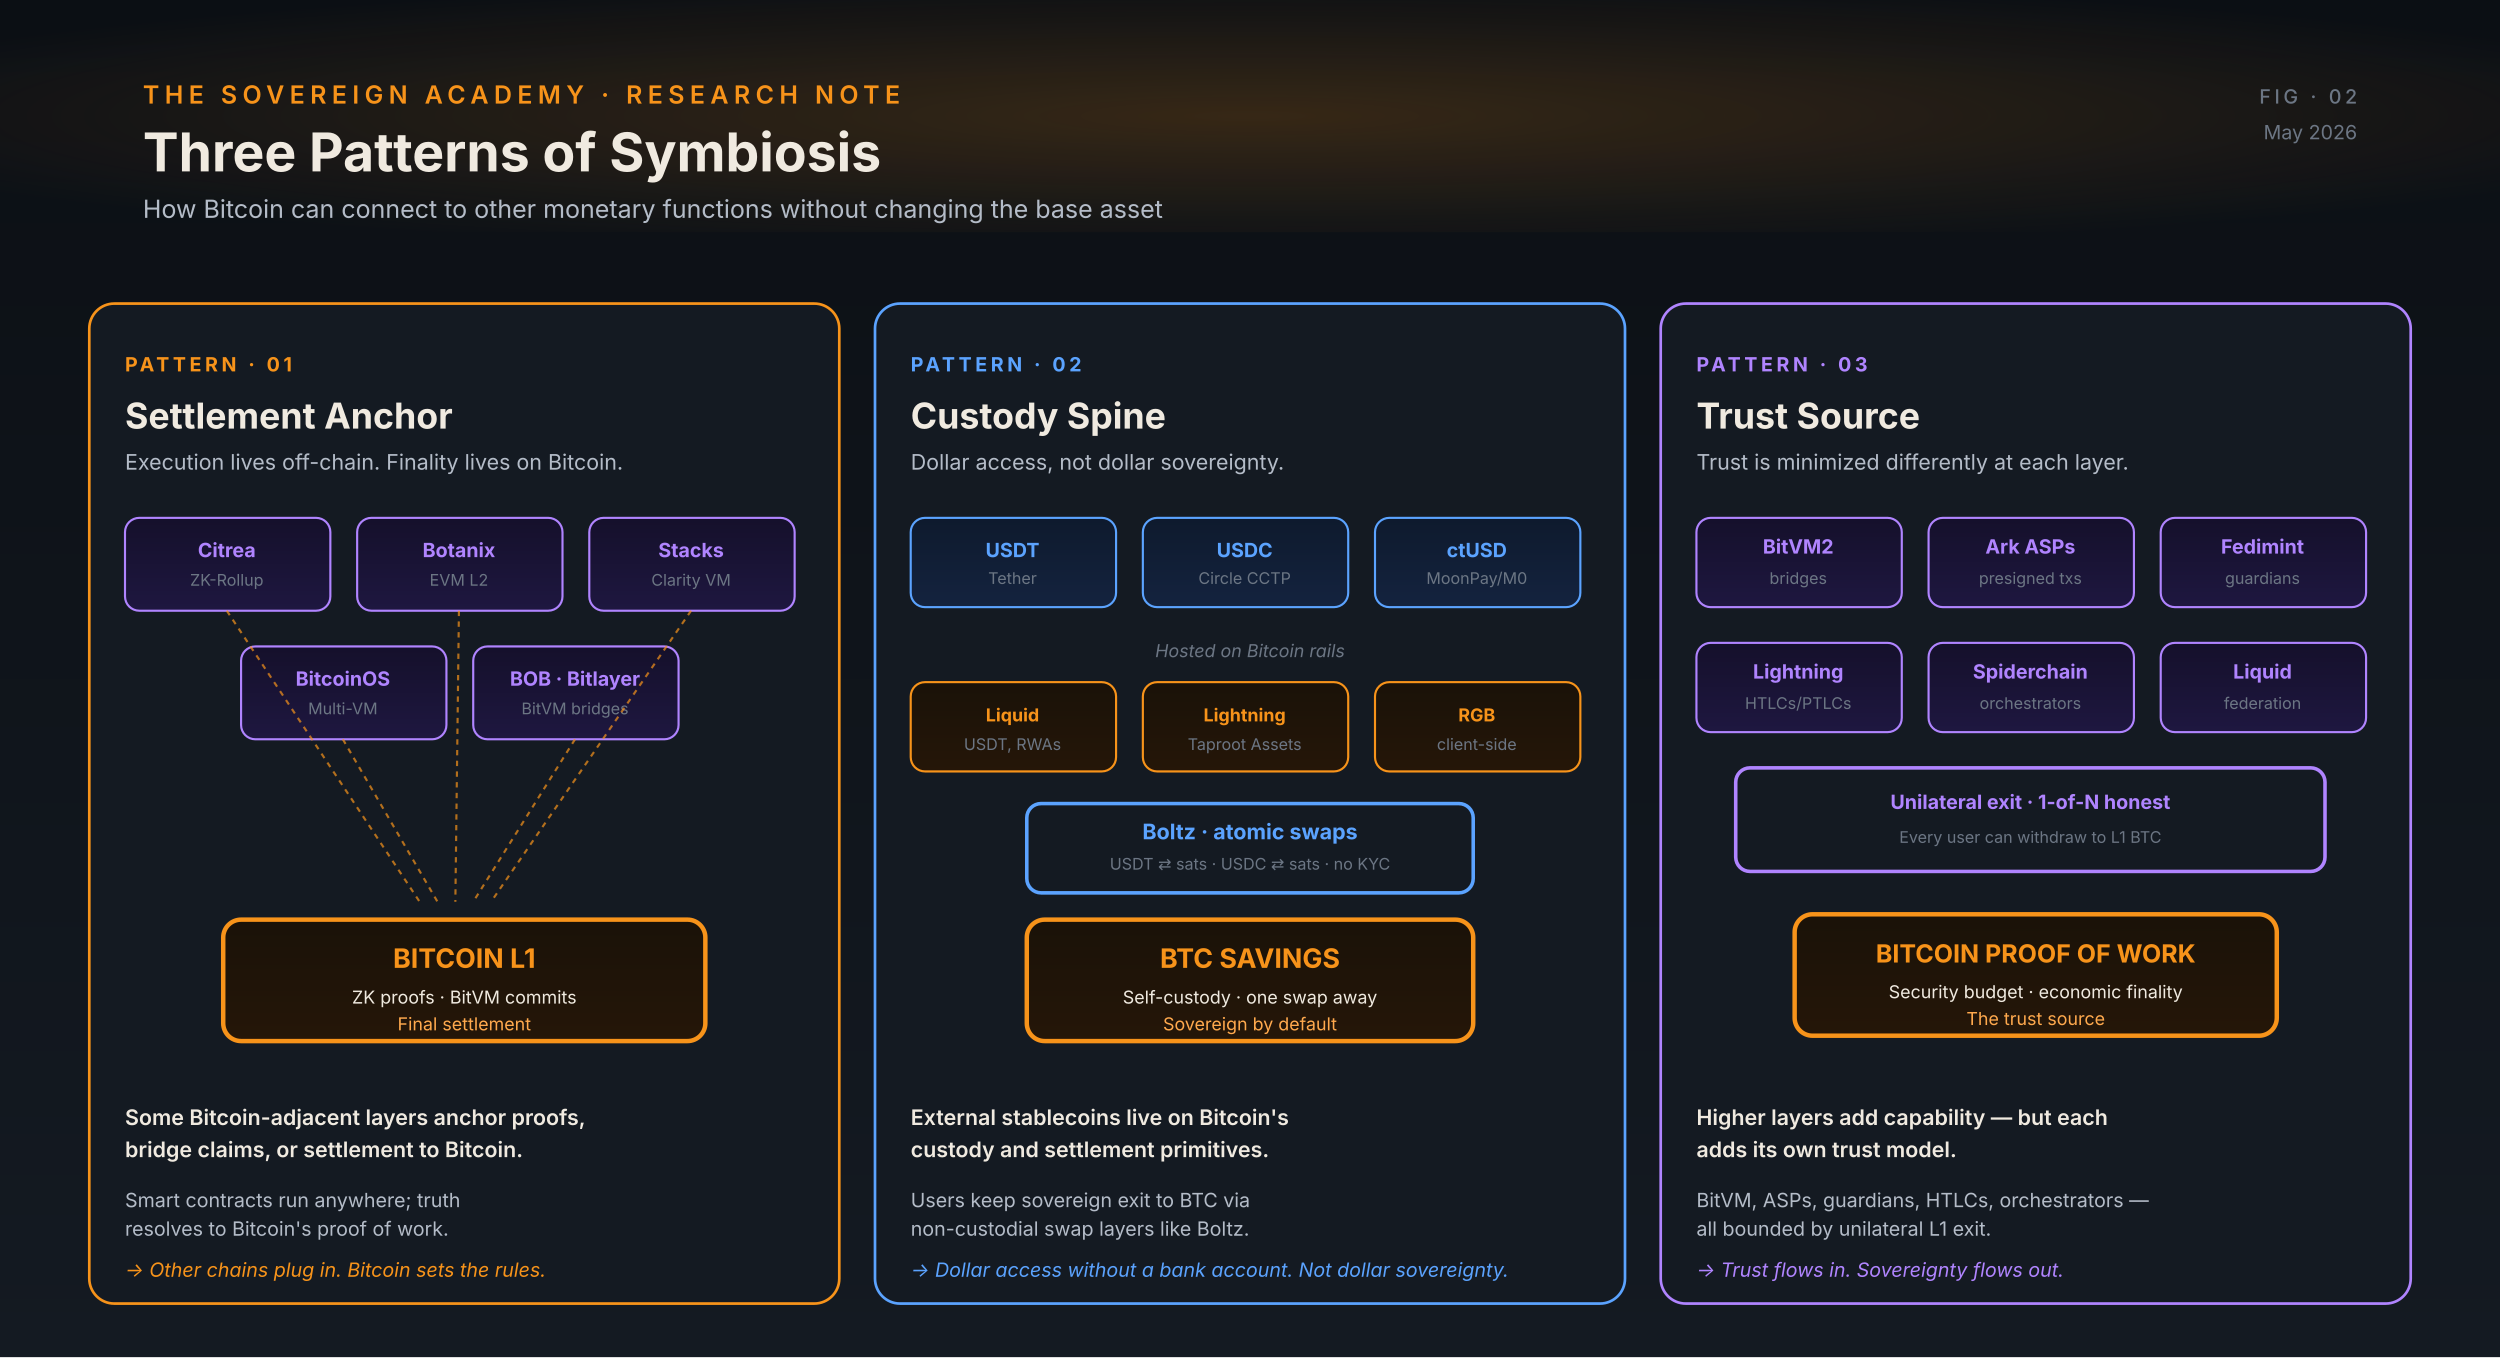
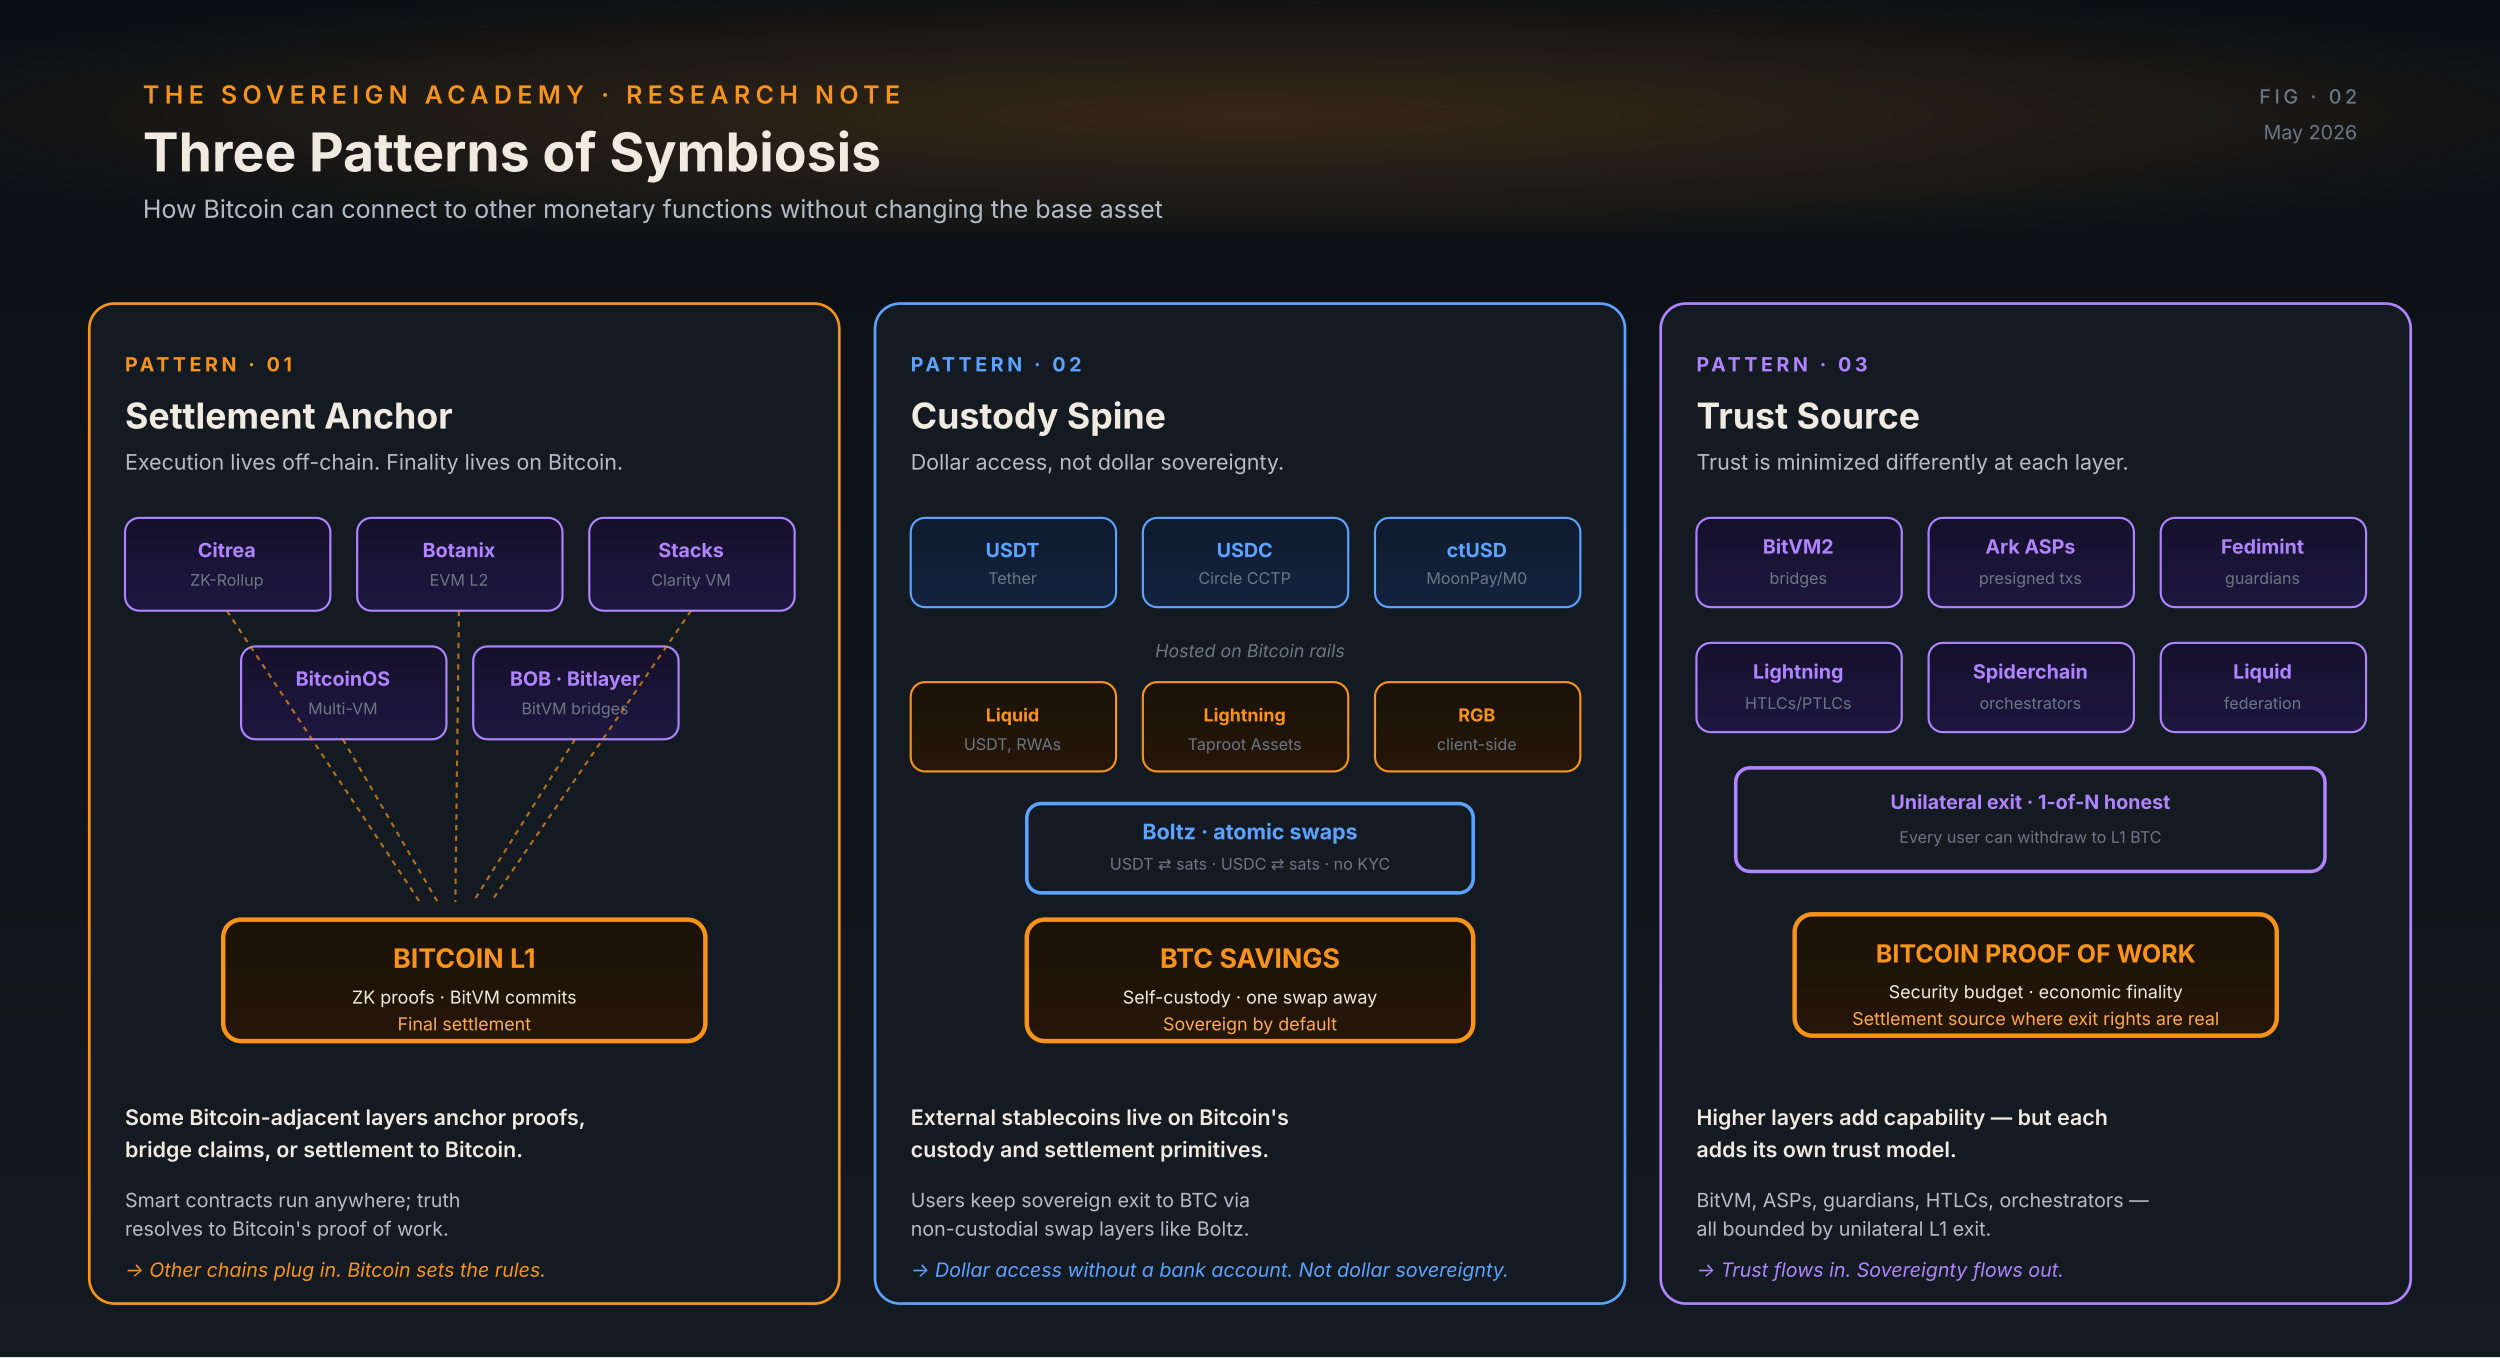
<svg xmlns="http://www.w3.org/2000/svg" viewBox="0 0 1400 760" font-family="Inter, system-ui, -apple-system, BlinkMacSystemFont, sans-serif">
  <defs>
    <linearGradient id="bgGrad2" x1="0%" y1="0%" x2="0%" y2="100%">
      <stop offset="0%" stop-color="#0B0F14" />
      <stop offset="100%" stop-color="#141A22" />
    </linearGradient>
    <radialGradient id="orangeHalo2" cx="50%" cy="50%" r="60%">
      <stop offset="0%" stop-color="rgba(247,147,26,0.18)" />
      <stop offset="100%" stop-color="rgba(247,147,26,0)" />
    </radialGradient>
    <linearGradient id="cardOrange" x1="0%" y1="0%" x2="0%" y2="100%">
      <stop offset="0%" stop-color="#1A1208" />
      <stop offset="100%" stop-color="#251608" />
    </linearGradient>
    <linearGradient id="cardBlue" x1="0%" y1="0%" x2="0%" y2="100%">
      <stop offset="0%" stop-color="#0E1A2D" />
      <stop offset="100%" stop-color="#14233F" />
    </linearGradient>
    <linearGradient id="cardPurple" x1="0%" y1="0%" x2="0%" y2="100%">
      <stop offset="0%" stop-color="#15102B" />
      <stop offset="100%" stop-color="#1E1740" />
    </linearGradient>
  </defs>
  <rect width="1400" height="760" fill="url(#bgGrad2)" />
  <rect x="0" y="0" width="1400" height="130" fill="url(#orangeHalo2)" />
  <text x="80" y="58" fill="#F7931A" font-size="14" font-weight="600" letter-spacing="3">THE SOVEREIGN ACADEMY · RESEARCH NOTE</text>
  <text x="80" y="96" fill="#F0EAE0" font-size="30" font-weight="700">Three Patterns of Symbiosis</text>
  <text x="80" y="122" fill="#B4BCC8" font-size="14">How Bitcoin can connect to other monetary functions without changing the base asset</text>
  <text x="1320" y="58" text-anchor="end" fill="#6C7684" font-size="11" font-weight="500" letter-spacing="2">FIG · 02</text>
  <text x="1320" y="78" text-anchor="end" fill="#6C7684" font-size="11">May 2026</text>
  <g>
    <rect x="50" y="170" width="420" height="560" rx="14" fill="#141A22" stroke="#F7931A" stroke-width="1.5" />
    <text x="70" y="208" fill="#F7931A" font-size="11" font-weight="700" letter-spacing="2">PATTERN · 01</text>
    <text x="70" y="240" fill="#F0EAE0" font-size="20" font-weight="700">Settlement Anchor</text>
    <text x="70" y="263" fill="#B4BCC8" font-size="12">Execution lives off-chain. Finality lives on Bitcoin.</text>
    <g transform="translate(70, 290)">
      <rect x="0" y="0" width="115" height="52" rx="8" fill="url(#cardPurple)" stroke="#B084FF" stroke-width="1.2" />
      <text x="57" y="22" text-anchor="middle" fill="#B084FF" font-size="11" font-weight="700">Citrea</text>
      <text x="57" y="38" text-anchor="middle" fill="#6C7684" font-size="9">ZK-Rollup</text>
      <rect x="130" y="0" width="115" height="52" rx="8" fill="url(#cardPurple)" stroke="#B084FF" stroke-width="1.2" />
      <text x="187" y="22" text-anchor="middle" fill="#B084FF" font-size="11" font-weight="700">Botanix</text>
      <text x="187" y="38" text-anchor="middle" fill="#6C7684" font-size="9">EVM L2</text>
      <rect x="260" y="0" width="115" height="52" rx="8" fill="url(#cardPurple)" stroke="#B084FF" stroke-width="1.2" />
      <text x="317" y="22" text-anchor="middle" fill="#B084FF" font-size="11" font-weight="700">Stacks</text>
      <text x="317" y="38" text-anchor="middle" fill="#6C7684" font-size="9">Clarity VM</text>
      <rect x="65" y="72" width="115" height="52" rx="8" fill="url(#cardPurple)" stroke="#B084FF" stroke-width="1.2" />
      <text x="122" y="94" text-anchor="middle" fill="#B084FF" font-size="11" font-weight="700">BitcoinOS</text>
      <text x="122" y="110" text-anchor="middle" fill="#6C7684" font-size="9">Multi-VM</text>
      <rect x="195" y="72" width="115" height="52" rx="8" fill="url(#cardPurple)" stroke="#B084FF" stroke-width="1.2" />
      <text x="252" y="94" text-anchor="middle" fill="#B084FF" font-size="11" font-weight="700">BOB · Bitlayer</text>
      <text x="252" y="110" text-anchor="middle" fill="#6C7684" font-size="9">BitVM bridges</text>
      <path d="M57 52 L165 215" stroke="#F7931A" stroke-width="1.2" stroke-dasharray="3,3" fill="none" opacity="0.7" />
      <path d="M187 52 L185 215" stroke="#F7931A" stroke-width="1.2" stroke-dasharray="3,3" fill="none" opacity="0.7" />
      <path d="M317 52 L205 215" stroke="#F7931A" stroke-width="1.2" stroke-dasharray="3,3" fill="none" opacity="0.7" />
      <path d="M122 124 L175 215" stroke="#F7931A" stroke-width="1.2" stroke-dasharray="3,3" fill="none" opacity="0.7" />
      <path d="M252 124 L195 215" stroke="#F7931A" stroke-width="1.2" stroke-dasharray="3,3" fill="none" opacity="0.7" />
      <rect x="55" y="225" width="270" height="68" rx="10" fill="url(#cardOrange)" stroke="#F7931A" stroke-width="2.5" />
      <text x="190" y="252" text-anchor="middle" fill="#F7931A" font-size="15" font-weight="700">BITCOIN L1</text>
      <text x="190" y="272" text-anchor="middle" fill="#F0EAE0" font-size="10">ZK proofs · BitVM commits</text>
      <text x="190" y="287" text-anchor="middle" fill="#FFA94D" font-size="10">Final settlement</text>
    </g>
    <text x="70" y="630" fill="#F0EAE0" font-size="12" font-weight="600">Some Bitcoin-adjacent layers anchor proofs,</text>
    <text x="70" y="648" fill="#F0EAE0" font-size="12" font-weight="600">bridge claims, or settlement to Bitcoin.</text>
    <text x="70" y="676" fill="#B4BCC8" font-size="11">Smart contracts run anywhere; truth</text>
    <text x="70" y="692" fill="#B4BCC8" font-size="11">resolves to Bitcoin's proof of work.</text>
    <text x="70" y="715" fill="#F7931A" font-size="11" font-style="italic">→ Other chains plug in. Bitcoin sets the rules.</text>
  </g>
  <g>
    <rect x="490" y="170" width="420" height="560" rx="14" fill="#141A22" stroke="#5BA3FF" stroke-width="1.5" />
    <text x="510" y="208" fill="#5BA3FF" font-size="11" font-weight="700" letter-spacing="2">PATTERN · 02</text>
    <text x="510" y="240" fill="#F0EAE0" font-size="20" font-weight="700">Custody Spine</text>
    <text x="510" y="263" fill="#B4BCC8" font-size="12">Dollar access, not dollar sovereignty.</text>
    <g transform="translate(510, 290)">
      <rect x="0" y="0" width="115" height="50" rx="8" fill="url(#cardBlue)" stroke="#5BA3FF" stroke-width="1.2" />
      <text x="57" y="22" text-anchor="middle" fill="#5BA3FF" font-size="11" font-weight="700">USDT</text>
      <text x="57" y="37" text-anchor="middle" fill="#6C7684" font-size="9">Tether</text>
      <rect x="130" y="0" width="115" height="50" rx="8" fill="url(#cardBlue)" stroke="#5BA3FF" stroke-width="1.2" />
      <text x="187" y="22" text-anchor="middle" fill="#5BA3FF" font-size="11" font-weight="700">USDC</text>
      <text x="187" y="37" text-anchor="middle" fill="#6C7684" font-size="9">Circle CCTP</text>
      <rect x="260" y="0" width="115" height="50" rx="8" fill="url(#cardBlue)" stroke="#5BA3FF" stroke-width="1.2" />
      <text x="317" y="22" text-anchor="middle" fill="#5BA3FF" font-size="11" font-weight="700">ctUSD</text>
      <text x="317" y="37" text-anchor="middle" fill="#6C7684" font-size="9">MoonPay/M0</text>
      <text x="190" y="78" text-anchor="middle" fill="#6C7684" font-size="10" font-style="italic">Hosted on Bitcoin rails</text>
      <rect x="0" y="92" width="115" height="50" rx="8" fill="url(#cardOrange)" stroke="#F7931A" stroke-width="1.2" />
      <text x="57" y="114" text-anchor="middle" fill="#F7931A" font-size="10" font-weight="700">Liquid</text>
      <text x="57" y="130" text-anchor="middle" fill="#6C7684" font-size="9">USDT, RWAs</text>
      <rect x="130" y="92" width="115" height="50" rx="8" fill="url(#cardOrange)" stroke="#F7931A" stroke-width="1.2" />
      <text x="187" y="114" text-anchor="middle" fill="#F7931A" font-size="10" font-weight="700">Lightning</text>
      <text x="187" y="130" text-anchor="middle" fill="#6C7684" font-size="9">Taproot Assets</text>
      <rect x="260" y="92" width="115" height="50" rx="8" fill="url(#cardOrange)" stroke="#F7931A" stroke-width="1.2" />
      <text x="317" y="114" text-anchor="middle" fill="#F7931A" font-size="10" font-weight="700">RGB</text>
      <text x="317" y="130" text-anchor="middle" fill="#6C7684" font-size="9">client-side</text>
      <rect x="65" y="160" width="250" height="50" rx="8" fill="#141A22" stroke="#5BA3FF" stroke-width="2" />
      <text x="190" y="180" text-anchor="middle" fill="#5BA3FF" font-size="12" font-weight="700">Boltz · atomic swaps</text>
      <text x="190" y="197" text-anchor="middle" fill="#6C7684" font-size="9">USDT ⇄ sats · USDC ⇄ sats · no KYC</text>
      <rect x="65" y="225" width="250" height="68" rx="10" fill="url(#cardOrange)" stroke="#F7931A" stroke-width="2.5" />
      <text x="190" y="252" text-anchor="middle" fill="#F7931A" font-size="15" font-weight="700">BTC SAVINGS</text>
      <text x="190" y="272" text-anchor="middle" fill="#F0EAE0" font-size="10">Self-custody · one swap away</text>
      <text x="190" y="287" text-anchor="middle" fill="#FFA94D" font-size="10">Sovereign by default</text>
    </g>
    <text x="510" y="630" fill="#F0EAE0" font-size="12" font-weight="600">External stablecoins live on Bitcoin's</text>
    <text x="510" y="648" fill="#F0EAE0" font-size="12" font-weight="600">custody and settlement primitives.</text>
    <text x="510" y="676" fill="#B4BCC8" font-size="11">Users keep sovereign exit to BTC via</text>
    <text x="510" y="692" fill="#B4BCC8" font-size="11">non-custodial swap layers like Boltz.</text>
    <text x="510" y="715" fill="#5BA3FF" font-size="11" font-style="italic">→ Dollar access without a bank account. Not dollar sovereignty.</text>
  </g>
  <g>
    <rect x="930" y="170" width="420" height="560" rx="14" fill="#141A22" stroke="#B084FF" stroke-width="1.5" />
    <text x="950" y="208" fill="#B084FF" font-size="11" font-weight="700" letter-spacing="2">PATTERN · 03</text>
    <text x="950" y="240" fill="#F0EAE0" font-size="20" font-weight="700">Trust Source</text>
    <text x="950" y="263" fill="#B4BCC8" font-size="12">Trust is minimized differently at each layer.</text>
    <g transform="translate(950, 290)">
      <rect x="0" y="0" width="115" height="50" rx="8" fill="url(#cardPurple)" stroke="#B084FF" stroke-width="1.2" />
      <text x="57" y="20" text-anchor="middle" fill="#B084FF" font-size="11" font-weight="700">BitVM2</text>
      <text x="57" y="37" text-anchor="middle" fill="#6C7684" font-size="9">bridges</text>
      <rect x="130" y="0" width="115" height="50" rx="8" fill="url(#cardPurple)" stroke="#B084FF" stroke-width="1.2" />
      <text x="187" y="20" text-anchor="middle" fill="#B084FF" font-size="11" font-weight="700">Ark ASPs</text>
      <text x="187" y="37" text-anchor="middle" fill="#6C7684" font-size="9">presigned txs</text>
      <rect x="260" y="0" width="115" height="50" rx="8" fill="url(#cardPurple)" stroke="#B084FF" stroke-width="1.2" />
      <text x="317" y="20" text-anchor="middle" fill="#B084FF" font-size="11" font-weight="700">Fedimint</text>
      <text x="317" y="37" text-anchor="middle" fill="#6C7684" font-size="9">guardians</text>
      <rect x="0" y="70" width="115" height="50" rx="8" fill="url(#cardPurple)" stroke="#B084FF" stroke-width="1.2" />
      <text x="57" y="90" text-anchor="middle" fill="#B084FF" font-size="11" font-weight="700">Lightning</text>
      <text x="57" y="107" text-anchor="middle" fill="#6C7684" font-size="9">HTLCs/PTLCs</text>
      <rect x="130" y="70" width="115" height="50" rx="8" fill="url(#cardPurple)" stroke="#B084FF" stroke-width="1.2" />
      <text x="187" y="90" text-anchor="middle" fill="#B084FF" font-size="11" font-weight="700">Spiderchain</text>
      <text x="187" y="107" text-anchor="middle" fill="#6C7684" font-size="9">orchestrators</text>
      <rect x="260" y="70" width="115" height="50" rx="8" fill="url(#cardPurple)" stroke="#B084FF" stroke-width="1.2" />
      <text x="317" y="90" text-anchor="middle" fill="#B084FF" font-size="11" font-weight="700">Liquid</text>
      <text x="317" y="107" text-anchor="middle" fill="#6C7684" font-size="9">federation</text>
      <rect x="22" y="140" width="330" height="58" rx="8" fill="#141A22" stroke="#B084FF" stroke-width="2" />
      <text x="187" y="163" text-anchor="middle" fill="#B084FF" font-size="11" font-weight="700">Unilateral exit · 1-of-N honest</text>
      <text x="187" y="182" text-anchor="middle" fill="#6C7684" font-size="9">Every user can withdraw to L1 BTC</text>
      <rect x="55" y="222" width="270" height="68" rx="10" fill="url(#cardOrange)" stroke="#F7931A" stroke-width="2.5" />
      <text x="190" y="249" text-anchor="middle" fill="#F7931A" font-size="14" font-weight="700">BITCOIN PROOF OF WORK</text>
      <text x="190" y="269" text-anchor="middle" fill="#F0EAE0" font-size="10">Security budget · economic finality</text>
-       <text x="190" y="284" text-anchor="middle" fill="#FFA94D" font-size="10">The trust source</text>
+       <text x="190" y="284" text-anchor="middle" fill="#FFA94D" font-size="10">Settlement source where exit rights are real</text>
    </g>
    <text x="950" y="630" fill="#F0EAE0" font-size="12" font-weight="600">Higher layers add capability — but each</text>
    <text x="950" y="648" fill="#F0EAE0" font-size="12" font-weight="600">adds its own trust model.</text>
    <text x="950" y="676" fill="#B4BCC8" font-size="11">BitVM, ASPs, guardians, HTLCs, orchestrators —</text>
    <text x="950" y="692" fill="#B4BCC8" font-size="11">all bounded by unilateral L1 exit.</text>
    <text x="950" y="715" fill="#B084FF" font-size="11" font-style="italic">→ Trust flows in. Sovereignty flows out.</text>
  </g>
</svg>
